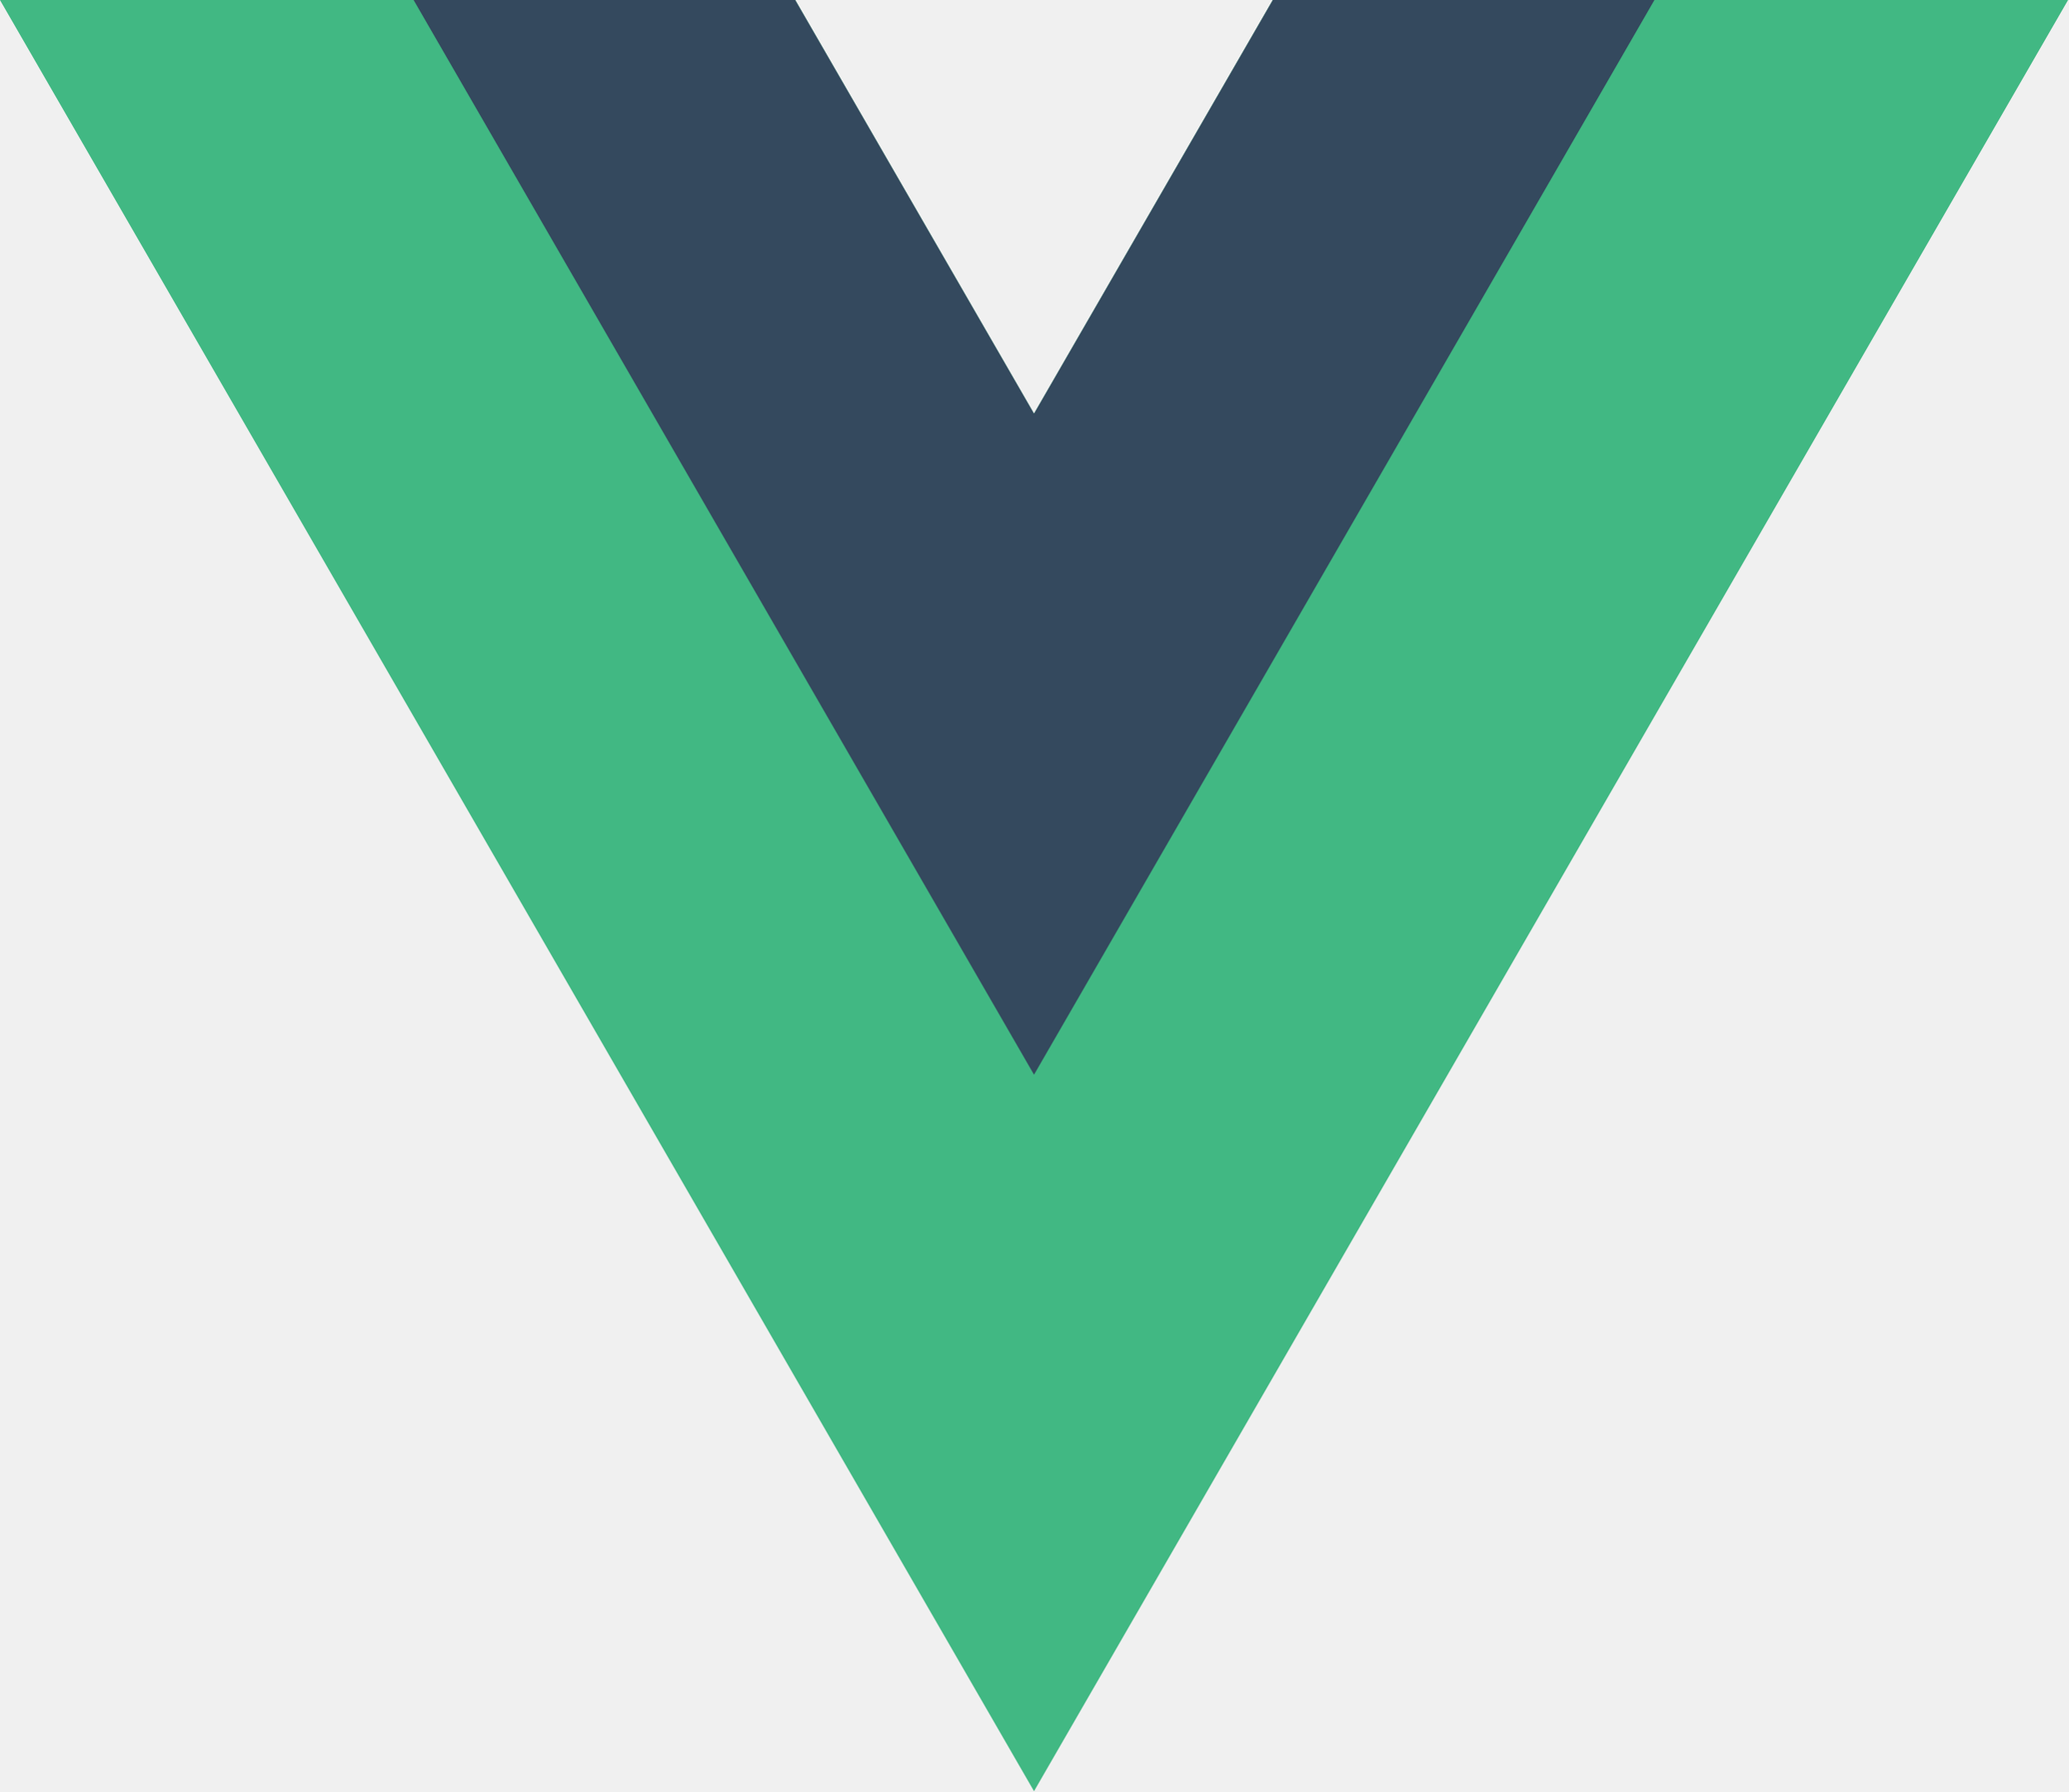
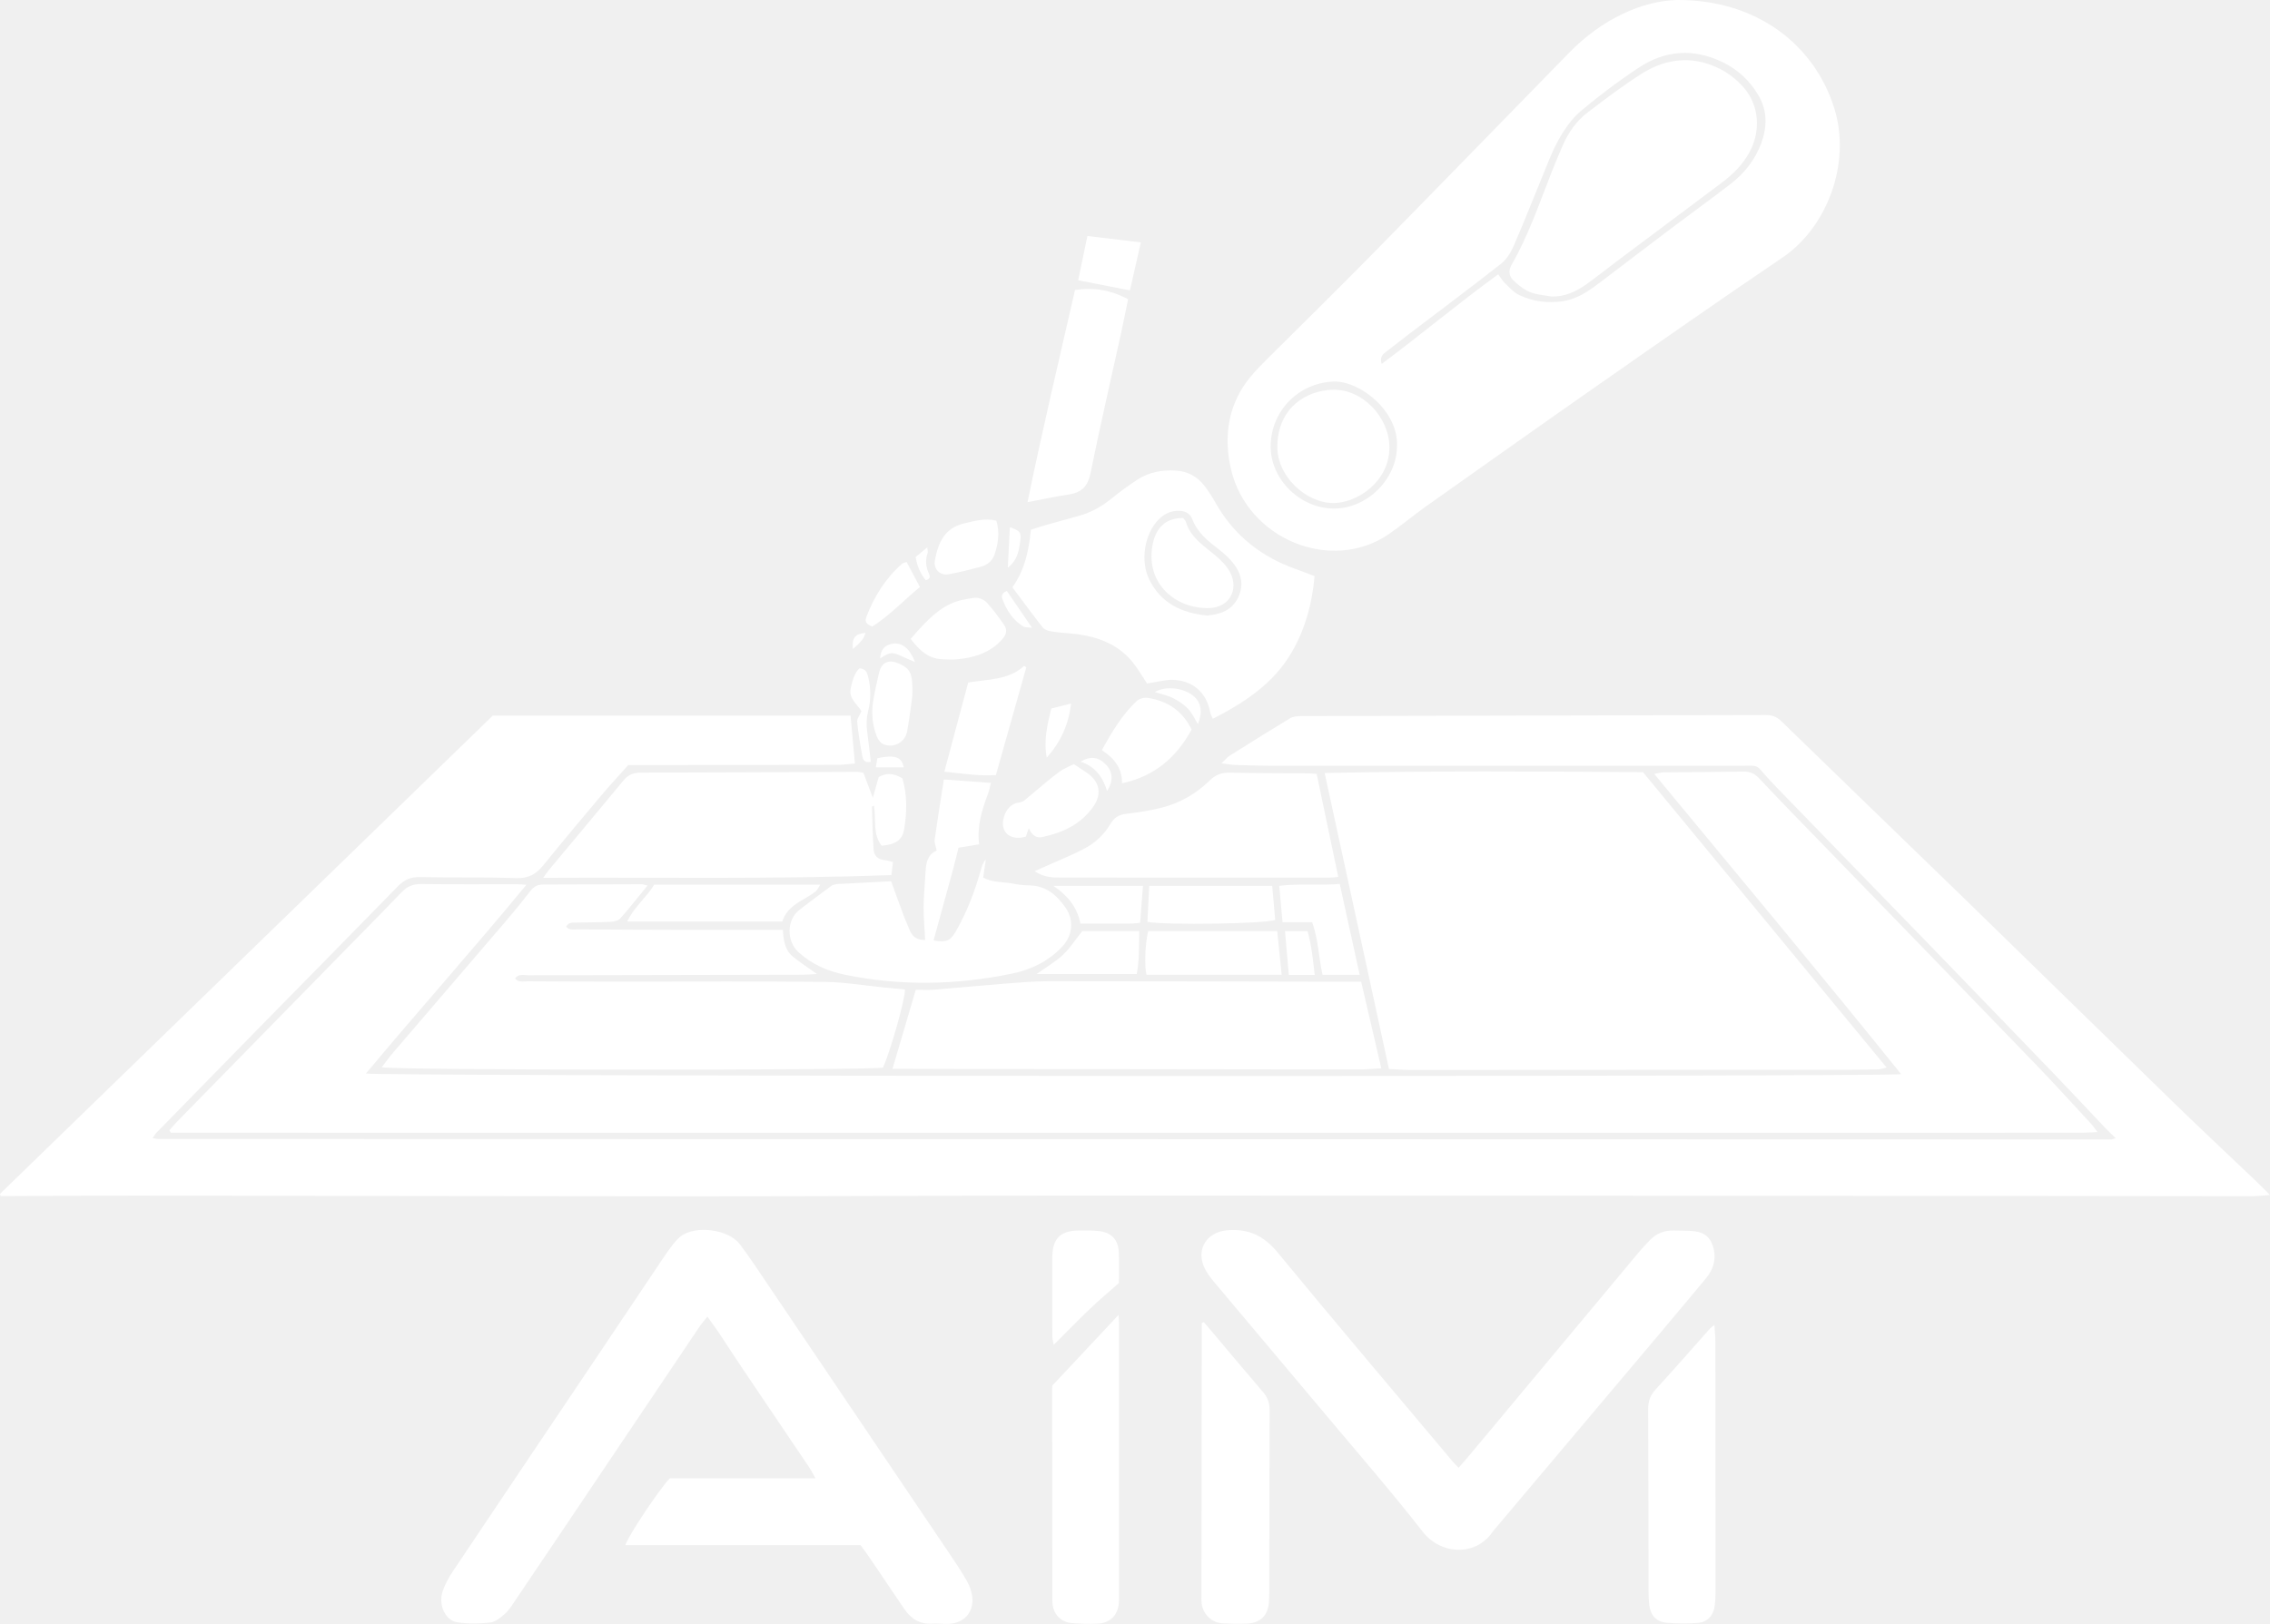
- <svg xmlns="http://www.w3.org/2000/svg" viewBox="0 0 261.76 226.69">
-   <path d="M161.096.001l-30.225 52.351L100.647.001H-.005l130.877 226.688L261.749.001z" fill="#41b883" />
-   <path d="M161.096.001l-30.225 52.351L100.647.001H52.346l78.526 136.01L209.398.001z" fill="#34495e" />
+ <svg xmlns="http://www.w3.org/2000/svg" id="_Слой_1" data-name="Слой 1" viewBox="0 0 766.07 548.17">
+   <defs>
+     <style>
+       .cls-1 {
+         fill: #fff;
+       }
+     </style>
+   </defs>
+   <path class="cls-1" d="M51.48,384.18c1.1,.17,1.57,.3,2.03,.3,219.67,.06,439.34,.11,659.01,.15,.34,0,.67-.19,1.48-.43-1.3-1.27-2.43-2.3-3.49-3.42-5.85-6.16-11.63-12.37-17.52-18.49-13.85-14.4-27.72-28.78-41.62-43.12-17.29-17.85-34.61-35.66-51.92-53.49-.7-.72-1.37-1.45-2.05-2.18-5.55-5.96-2.86-4.99-11.44-4.99-51.7-.04-103.4,0-155.1,0-4.62,0-9.24-.14-13.86-.28-1.33-.04-2.65-.3-4.79-.55,1.25-1.18,1.9-2.02,2.75-2.56,6.76-4.26,13.52-8.5,20.36-12.63,.99-.6,2.36-.77,3.55-.77,52.33-.13,104.65-.21,156.98-.35,2.13,0,3.72,.54,5.3,2.07,20.67,20.12,41.45,40.13,62.13,60.23,23.37,22.72,46.63,45.54,70,68.26,9.31,9.05,18.79,17.93,28.19,26.89,1.34,1.28,2.63,2.6,4.6,4.57-2.61,.18-4.39,.41-6.16,.41-25.23-.01-50.45-.08-75.68-.09-107.03-.06-214.05-.13-321.08-.13-42.84,0-85.67,.26-128.51,.25-62.94-.01-125.88-.18-188.82-.24-13.74-.01-27.47,.1-41.21,.15-1.47,0-2.93,0-4.4,0-.07-.24-.15-.48-.22-.73,55.47-53.85,110.94-107.69,166.3-161.44h120.75c.48,5.31,.95,10.5,1.47,16.15-1.92,.16-3.84,.45-5.75,.46-19.98,.05-39.96,.06-59.94,.08-3.37,0-6.73,0-10.8,0-2.71,3.04-5.94,6.49-8.98,10.1-6.6,7.83-13.18,15.67-19.61,23.64-2.45,3.03-5.07,4.56-9.18,4.42-10.85-.36-21.73-.14-32.59-.34-2.97-.05-5.15,.81-7.24,2.95-15.51,15.92-31.12,31.74-46.69,47.61-11.62,11.85-23.22,23.73-34.82,35.61-.42,.43-.72,.96-1.44,1.94Z" />
+   <path class="cls-1" d="M57.19,381.52c.87-.99,1.71-2.02,2.63-2.96,20.26-20.7,40.53-41.39,60.8-62.08,4.98-5.08,9.99-10.13,14.9-15.29,1.85-1.94,3.85-2.81,6.59-2.77,10.86,.13,21.73,.05,32.59,.06,.7,0,1.4,.09,2.94,.19-17.96,21.83-36.37,42.38-54.15,63.72,4.24,.95,512.29,1.13,518.1,.21-27.38-34.04-55.26-67.36-83.34-101.37,1.56-.26,2.33-.5,3.11-.51,8.99-.1,17.98-.12,26.97-.27,2.28-.04,3.84,.68,5.46,2.42,7.59,8.11,15.39,16.03,23.12,24.01,23.37,24.12,46.76,48.22,70.08,72.39,6.33,6.56,12.45,13.32,18.64,20,.66,.71,1.2,1.53,2.23,2.87-1.96,.09-3.37,.22-4.79,.22-15.98,.02-31.97,.02-47.95,.02-172.19,0-344.38,0-516.57,0-25.6,0-51.2-.01-76.79-.02-1.37,0-2.73,0-4.1,0-.16-.27-.32-.55-.48-.82Z" />
+   <path class="cls-1" d="M554.47,260.65c27.58,33.45,54.71,66.36,82.21,99.71-1.34,.3-2.1,.59-2.87,.61-3.12,.09-6.24,.14-9.36,.14-49.44,.03-98.89,.06-148.33,.07-2.34,0-4.69-.2-7.38-.32-7.24-33.33-14.42-66.39-21.7-99.92,36.28-.76,71.95-.56,107.43-.29Z" />
+   <path class="cls-1" d="M565.99,0c26.76-.14,46.34,15.02,53.05,36.59,5.85,18.8-2.71,40.34-17.42,50.3-20.87,14.13-41.54,28.57-62.2,43.01-19.44,13.58-38.78,27.29-58.13,41-4.27,3.03-8.29,6.43-12.6,9.39-19.41,13.32-47.76,1.71-53.25-21.88-1.91-8.22-1.61-16.37,2.04-24.17,2.31-4.94,5.96-8.88,9.78-12.68,11.85-11.8,23.8-23.51,35.53-35.44,22.31-22.7,44.49-45.53,66.73-68.3C540.67,6.39,554.18,.3,565.99,0Zm-60.38,92.6c.93,1.25,1.47,2.25,2.26,2.99,1.53,1.44,3,3.14,4.83,4.01,4.59,2.17,9.51,2.81,14.59,2.1,4.91-.69,8.78-3.41,12.57-6.28,7.96-6.02,15.88-12.1,23.85-18.11,6.77-5.11,13.66-10.06,20.37-15.25,4.61-3.57,8.19-8.06,10.25-13.58,2.05-5.51,2.19-11-.87-16.24-2.91-4.98-6.97-8.77-12.17-11.28-9.7-4.69-19.24-4.04-28.12,1.8-6.86,4.52-13.48,9.48-19.75,14.78-3.06,2.58-5.49,6.16-7.46,9.69-2.41,4.33-4.09,9.08-6,13.68-3.06,7.37-5.93,14.82-9.14,22.12-.97,2.22-2.41,4.55-4.27,6.01-10.2,8.02-20.6,15.77-30.93,23.63-2.58,1.96-5.15,3.95-7.7,5.96-1.14,.9-2.42,1.78-1.63,4.21,13.32-9.92,25.78-20.4,39.33-30.24Zm-34.17,57.98c.55-11.78-12.53-22.15-21.49-21.78-11.61,.48-21.07,9.79-21.13,21.84-.06,11.23,10.04,21.1,21.52,21.03,11.15-.07,21.11-10.02,21.1-21.09Z" />
+   <path class="cls-1" d="M290.38,521.59h-79.34c.75-2.82,11.6-19.13,15.01-22.57h49.17c-.91-1.58-1.48-2.74-2.2-3.8-7.32-10.87-14.68-21.72-22-32.59-2.93-4.35-5.76-8.76-8.67-13.12-1.09-1.64-2.29-3.2-3.63-5.07-1.16,1.49-2.13,2.61-2.95,3.83-15.75,23.4-31.47,46.82-47.21,70.22-4.88,7.25-9.76,14.5-14.66,21.73-1.05,1.55-2.04,3.22-3.4,4.44-1.44,1.29-3.21,2.81-4.98,3.02-3.68,.44-7.51,.48-11.17-.05-4.11-.6-6.53-5.99-4.94-10.56,.81-2.33,2.03-4.57,3.41-6.63,14.99-22.41,30.05-44.78,45.09-67.16,8.63-12.85,17.24-25.71,25.87-38.56,1.11-1.66,2.25-3.3,3.49-4.87,.77-.97,1.64-1.91,2.63-2.64,5.03-3.67,16-2.22,19.78,2.8,3.45,4.59,6.6,9.39,9.82,14.15,20.47,30.31,40.93,60.62,61.37,90.95,1.88,2.79,3.75,5.61,5.41,8.53,.85,1.49,1.49,3.2,1.76,4.89,.87,5.36-2.39,9.32-7.82,9.62-1.86,.1-3.75-.19-5.61-.07-4.19,.26-7.18-1.63-9.44-4.96-3.99-5.89-7.96-11.79-11.96-17.68-.84-1.23-1.75-2.41-2.8-3.85Z" />
+   <path class="cls-1" d="M218.5,298.95c-3.32,4.05-6.14,7.69-9.2,11.11-.69,.77-2.2,1.07-3.35,1.12-3.86,.19-7.74,.14-11.61,.25-1.16,.03-2.51-.17-3.3,1.41,1.14,1.27,2.61,.88,3.85,.89,12.11,.09,24.22,.13,36.33,.16,10.83,.02,21.67,0,32.97,0,.21,3.2,.55,6.68,3.32,8.97,2.43,2.01,5.11,3.72,8.19,5.93-1.94,.1-3.38,.24-4.81,.24-30.84,.06-61.69,.1-92.53,.19-1.51,0-3.26-.62-4.55,1.03,1.17,1.51,2.78,.99,4.16,1,11.11,.08,22.23,.1,33.34,.11,22.35,.01,44.7-.15,67.05,.09,6.58,.07,13.16,1.21,19.74,1.86,2.45,.24,4.91,.48,7.33,.71-.05,3.63-4.92,20.72-7.42,26.36-3.98,.96-163.91,.95-169.18-.12,1.39-1.79,2.58-3.47,3.92-5.03,12.67-14.79,25.37-29.56,38.03-44.36,2.84-3.32,5.58-6.72,8.27-10.17,1.1-1.4,2.38-2.11,4.14-2.11,11.11-.03,22.23-.08,33.34-.11,.45,0,.91,.2,1.98,.45Z" />
+   <path class="cls-1" d="M492.24,495.47c1.36-1.57,2.59-2.94,3.77-4.36,13.84-16.58,27.67-33.16,41.5-49.75,5.2-6.23,10.37-12.48,15.59-18.7,1.12-1.34,2.34-2.59,3.53-3.87,2.26-2.43,5.07-3.54,8.38-3.41,2.24,.09,4.51-.02,6.73,.23,3.77,.43,5.78,2.38,6.62,6.09,.87,3.86-.38,7.13-2.83,10.05-5.05,6.03-10.07,12.08-15.14,18.09-18.42,21.86-36.85,43.71-55.28,65.57-.48,.57-1.01,1.12-1.43,1.73-5.64,8.27-17.42,7.79-23.59-.13-10.27-13.19-21.26-25.83-32.01-38.65-12.75-15.21-25.57-30.36-38.32-45.57-1.27-1.52-2.53-3.15-3.34-4.93-2.88-6.34,.97-12.04,7.87-12.58,7.11-.56,12.23,1.87,16.83,7.45,19.52,23.7,39.39,47.12,59.14,70.64,.54,.65,1.17,1.23,1.98,2.09Z" />
+   <path class="cls-1" d="M301.19,360.8c2.68-9.09,5.2-17.65,7.87-26.7,2.11,0,4.21,.14,6.29-.03,8.08-.65,16.15-1.44,24.23-2.07,4.72-.37,9.45-.77,14.18-.77,33.69,0,67.38,.09,101.08,.16,1.36,0,2.73,0,4.52,0,2.24,9.65,4.46,19.19,6.8,29.23-2.78,.15-5.23,.41-7.68,.4-44.3-.04-88.6-.1-132.9-.17-6.74,0-13.48-.04-20.22-.06-1.22,0-2.44,0-4.17,0Z" />
+   <path class="cls-1" d="M443.64,194.5c-.81,9.18-3.14,17.8-7.68,25.62-6.11,10.53-15.85,16.99-26.67,22.51-.37-.9-.76-1.51-.88-2.18-1.2-6.74-6.02-10.93-12.98-10.96-2.21,0-4.42,.61-6.63,.94-.6,.09-1.19,.19-1.71,.27-1.4-2.13-2.61-4.15-3.98-6.04-5.53-7.61-13.54-10.16-22.44-10.88-2.11-.17-4.23-.35-6.31-.73-.91-.17-2-.63-2.54-1.33-3.44-4.41-6.75-8.92-10.16-13.47,4.19-5.88,5.56-12.43,6.24-19.42,1.67-.53,3.29-1.1,4.94-1.57,3.71-1.06,7.43-2.08,11.16-3.1,4.03-1.1,7.59-3.04,10.85-5.67,2.91-2.34,5.92-4.57,9.05-6.61,3.88-2.53,8.24-3.3,12.87-3.03,4.19,.24,7.39,2.1,9.84,5.33,1.35,1.78,2.57,3.69,3.67,5.64,6.24,11.06,15.57,18.29,27.45,22.43,1.86,.65,3.69,1.4,5.89,2.24Zm-36.33,13.28c4.41-.33,8.49-1.74,10.58-6.17,2.01-4.26,.97-8.31-1.96-11.82-1.26-1.52-2.74-2.9-4.31-4.11-3.77-2.89-7.48-5.74-9.25-10.44-.85-2.25-2.9-2.92-5.21-2.79-2.35,.13-4.32,1.1-5.97,2.73-5,4.92-6.45,14.17-3.33,20.48,3.96,8,10.86,11.22,19.46,12.13Z" />
+   <path class="cls-1" d="M291.39,260.87c.99,2.64,2.01,5.37,3.17,8.46,.75-2.64,1.4-4.95,1.98-7.03,2.9-1.62,5.34-1.16,8.01,.45,1.62,5.55,1.56,11.38,.57,17.17-.63,3.69-2.86,5.13-7.57,5.57-3.17-3.96-1.78-8.98-2.63-13.53-.3,.16-.67,.27-.66,.36,.15,4.83,.24,9.66,.57,14.48,.14,2.07,1.47,3.35,3.69,3.54,.85,.07,1.67,.38,2.84,.66-.18,1.5-.35,2.92-.53,4.39-39.15,1.45-77.99,.72-117.51,.93,.87-1.22,1.24-1.82,1.69-2.36,8.47-10.16,16.97-20.3,25.39-30.5,1.57-1.9,3.29-2.65,5.78-2.65,24.34-.03,48.68-.18,73.02-.27,.61,0,1.21,.17,2.19,.33Z" />
+   <path class="cls-1" d="M318.52,263.12c5.4,.4,10.35,.76,15.88,1.17-.36,1.39-.56,2.55-.96,3.63-2.02,5.4-3.79,10.83-3,17.08-2.53,.42-4.92,.82-6.97,1.16-.62,2.5-1.12,4.65-1.69,6.77-2.22,8.17-4.47,16.32-6.72,24.51,4.1,.78,5.62,.22,7.41-2.87,3.84-6.62,6.51-13.72,8.59-21.07,.33-1.16,.64-2.32,1.63-3.34-.29,2.01-.58,4.02-.89,6.08,3.32,1.78,6.8,1.38,10.05,2.04,1.83,.37,3.71,.57,5.57,.6,5.6,.08,9.25,3.31,12.19,7.53,2.88,4.14,2.4,9.34-1.07,13.06-4.58,4.92-10.37,7.79-16.83,9.14-18.78,3.92-37.64,4.28-56.48,.44-5.91-1.21-11.31-3.5-15.9-7.78-3.71-3.46-4.13-10.61,.52-14.19,3.55-2.73,7.13-5.41,10.74-8.07,.47-.34,1.14-.44,1.73-.57,.48-.1,.99-.06,1.49-.08,5.59-.29,11.18-.59,16.92-.89,1.42,3.9,2.75,7.63,4.14,11.34,.65,1.75,1.43,3.45,2.13,5.19,.95,2.36,2.7,3.37,5.23,3.31-.2-3.83-.56-7.54-.53-11.24,.03-3.98,.44-7.96,.66-11.95,.16-2.98,.76-5.72,3.75-6.99-.28-1.43-.83-2.63-.68-3.73,.93-6.65,2.01-13.27,3.1-20.29Z" />
+   <path class="cls-1" d="M349.12,294.08c2.72-1.2,4.99-2.17,7.23-3.18,3.29-1.49,6.67-2.83,9.83-4.56,3.54-1.94,6.51-4.68,8.56-8.21,1.24-2.14,2.88-3.14,5.36-3.42,3.96-.45,7.92-1.07,11.79-2.03,6.3-1.56,11.8-4.76,16.44-9.29,1.93-1.88,3.98-2.63,6.68-2.57,8.74,.19,17.48,.16,26.22,.23,.86,0,1.73,.1,3.11,.19,2.41,11.5,4.83,23.03,7.29,34.77-1.18,.1-2.03,.25-2.88,.25-30.09,0-60.19,0-90.28-.02-2.99,0-6.01,.04-9.34-2.16Z" />
+   <path class="cls-1" d="M377.49,443.87c.07,1.46,.16,2.42,.16,3.38,0,30.22,0,60.43,0,90.65,0,.87,0,1.75-.03,2.62-.15,4.43-2.71,7.31-7.11,7.56-2.98,.17-6,.05-8.98-.22-3.6-.32-6.09-3.1-6.35-6.71-.05-.62-.02-1.25-.02-1.87-.03-23.47-.05-46.95-.08-70.42,0-.49,.05-.99,.06-1.14,7.45-7.95,14.69-15.68,22.35-23.86Z" />
+   <path class="cls-1" d="M406.27,446.32c1.12,1.31,2.25,2.62,3.37,3.94,5.55,6.57,11.05,13.19,16.66,19.71,1.56,1.82,2.18,3.74,2.17,6.12-.09,19.7-.08,39.4-.11,59.09,0,1.87,0,3.74-.12,5.61-.31,4.5-2.82,7.04-7.4,7.27-2.86,.14-5.74,.07-8.59-.13-3.38-.24-6.22-3.09-6.7-6.49-.14-.98-.09-1.99-.09-2.99,.03-28.68,.07-57.35,.11-86.03,0-1.95,0-3.9,0-5.85,.24-.08,.48-.17,.72-.25Z" />
+   <path class="cls-1" d="M578.58,447.28c.14,2.34,.33,4.06,.33,5.78,.03,28.18,.04,56.37,.04,84.55,0,1.49-.08,3-.28,4.47-.46,3.34-2.45,5.51-5.84,5.76-3.47,.25-6.99,.22-10.45-.08-3.39-.29-5.32-2.44-5.78-5.84-.2-1.48-.25-2.98-.26-4.48-.04-20.58-.02-41.15-.13-61.73-.01-2.67,.68-4.69,2.52-6.69,6.25-6.79,12.3-13.76,18.43-20.65,.23-.26,.56-.44,1.41-1.1Z" />
+   <path class="cls-1" d="M346.77,169.5c5.02-24.48,10.64-48.05,16.02-71.61,6.68-1,12.25,.15,17.92,3.09-.79,3.81-1.52,7.57-2.34,11.32-3.47,15.81-7.14,31.59-10.35,47.45-.92,4.57-3.16,6.57-7.5,7.2-4.39,.64-8.74,1.61-13.75,2.55Z" />
+   <path class="cls-1" d="M211.66,311.06c2.44-5.03,6.58-8.19,9.12-12.43h56.03c-.73,1.09-1.03,1.89-1.61,2.34-1.17,.91-2.47,1.67-3.76,2.42-3.16,1.84-6.22,3.75-7.42,7.67h-52.36Z" />
+   <path class="cls-1" d="M432.53,329.04h-45.62c-.74-2.9-.46-10.5,.57-14.75h43.55c.48,4.71,.97,9.49,1.5,14.75Z" />
+   <path class="cls-1" d="M377.6,433.1c-3.68,3.26-6.81,5.87-9.75,8.68-4.04,3.86-7.92,7.88-12.25,12.2-.21-1.17-.45-1.92-.45-2.68-.03-8.97-.08-17.93-.02-26.9,.04-6.4,2.8-9.05,9.2-9.03,2.12,0,4.25-.05,6.34,.17,4.45,.47,6.7,2.82,6.9,7.32,.16,3.6,.03,7.22,.03,10.23Z" />
+   <path class="cls-1" d="M346.34,225.3c-3.39,12.03-6.79,24.07-10.25,36.34-5.81,.36-11.28-.51-17.38-1.16,2.75-10.3,5.38-20.17,8.03-30.1,6.75-1.12,13.6-.77,18.91-5.62,.23,.18,.46,.36,.68,.54Z" />
+   <path class="cls-1" d="M429.34,299.04c.33,3.75,.67,7.67,1.01,11.51-3.66,1.29-36.55,1.79-43.13,.65,.2-3.85,.4-7.76,.62-12.16h41.5Z" />
+   <path class="cls-1" d="M378.65,264.41c.11-5.15-2.69-8.49-6.8-11.19,3.36-6.12,6.78-11.85,11.68-16.51,.85-.81,2.51-1.32,3.67-1.15,6.66,.99,11.82,4.26,14.93,10.73-5.07,9.22-12.27,15.7-23.48,18.12Z" />
+   <path class="cls-1" d="M458.86,329.07h-12.54c-1.32-6-1.43-12.03-3.5-17.79h-10c-.37-4.06-.72-7.95-1.1-12.25,6.81-.86,13.38-.06,20.41-.64,2.22,10.11,4.42,20.14,6.73,30.68Z" />
+   <path class="cls-1" d="M347.18,279.56c-.42,1.21-.69,2.01-.98,2.85-.59,.13-1.06,.27-1.54,.33-4.44,.56-7.1-2.38-5.93-6.71,.72-2.67,2.41-4.83,5.25-5.16,1.34-.15,1.89-.84,2.7-1.51,3.53-2.93,7.01-5.94,10.66-8.72,1.54-1.18,3.46-1.87,5.04-2.69,1.63,1.07,2.98,1.93,4.3,2.82,4.43,3,5.32,7.19,2.27,11.53-4.18,5.95-10.3,8.78-17.17,10.25-2.14,.46-3.55-.66-4.59-2.98Z" />
+   <path class="cls-1" d="M307.31,215.66c4.18-4.72,8.01-9.22,13.39-11.79,2.51-1.2,5.43-1.73,8.23-2.07,1.28-.15,3.08,.54,3.97,1.49,2.2,2.34,4.09,4.98,5.94,7.62,1.24,1.77,.75,3.41-.72,5.02-4.15,4.54-9.53,6.13-15.37,6.65-1.48,.13-2.99,0-4.48-.03-4.86-.08-7.93-2.96-10.95-6.9Z" />
+   <path class="cls-1" d="M383.61,328.79h-33.77c3.41-2.44,6.41-4.15,8.86-6.45,2.4-2.26,4.22-5.13,6.54-8.04h19.22c-.1,4.93,.08,9.7-.84,14.49Z" />
+   <path class="cls-1" d="M307.88,235c-.36,2.5-.88,7.19-1.73,11.82-.69,3.74-4.45,5.81-7.95,4.42-.98-.39-1.89-1.59-2.3-2.63-1.52-3.89-1.88-7.98-1.2-12.1,.53-3.18,1.22-6.34,1.98-9.48,.83-3.44,3.21-4.53,6.5-3.11,4.12,1.78,4.94,3.31,4.69,11.07Z" />
+   <path class="cls-1" d="M355.5,299.04h30.22c-.33,4.37-.63,8.19-.95,12.45-3.31,.5-6.64,.2-9.93,.26-3.34,.05-6.68,.01-10.22,.01-1.1-5.53-4.27-9.49-9.13-12.72Z" />
+   <path class="cls-1" d="M336.24,175.76c1.23,4.01,.62,7.8-.63,11.48-.72,2.13-2.46,3.5-4.6,4.07-3.6,.96-7.22,1.91-10.89,2.53-2.96,.51-5.17-1.75-4.61-4.72,1.1-5.89,3.25-10.98,10.05-12.49,3.42-.75,6.73-1.84,10.68-.87Z" />
+   <path class="cls-1" d="M381.33,98.02c-5.91-1.16-11.46-2.24-17.47-3.42,.98-4.71,2.01-9.64,3.11-14.94,6.04,.73,11.78,1.42,18.04,2.17-1.31,5.74-2.52,11.1-3.68,16.18Z" />
+   <path class="cls-1" d="M294.36,211.48c-2.1-.71-2.52-1.82-2.01-3.16,2.64-6.94,6.47-13.1,12.1-18.03,.26-.22,.67-.27,1.5-.59,1.47,2.75,2.94,5.52,4.51,8.46-5.56,4.55-10.27,9.67-16.09,13.32Z" />
+   <path class="cls-1" d="M443.69,329.1h-8.74c-.43-4.89-.84-9.63-1.3-14.79h7.61c1.32,4.62,1.83,9.48,2.42,14.79Z" />
+   <path class="cls-1" d="M290.71,240.07c-1.41-2.4-4.39-4.27-3.61-7.72,.56-2.49,1.15-5.03,2.95-6.76,2.21,.17,2.59,1.54,2.92,2.88,.97,3.82,.96,7.74,.03,11.48-.6,2.39-.67,4.61-.35,6.97,.46,3.41,.82,6.84,1.22,10.23-2.31,.5-2.69-.93-2.89-2.07-.7-3.8-1.33-7.62-1.71-11.45-.1-.99,.81-2.08,1.44-3.55Z" />
+   <path class="cls-1" d="M354.78,239.17c2.08-.52,4.18-1.05,6.69-1.69-.85,7.04-3.39,12.79-8.22,18.3-1.08-6.07,.22-11.19,1.53-16.61Z" />
+   <path class="cls-1" d="M389.7,233.61c3.86-2.26,10.1-1.4,13.39,1.61,2.29,2.09,2.78,5.4,1.18,9.2-1.17-1.87-2-3.79-3.36-5.19-1.43-1.48-3.26-2.69-5.11-3.61-1.82-.91-3.9-1.31-6.09-2.01Z" />
+   <path class="cls-1" d="M373.61,266.96c-1.58-5.02-4.25-8.31-8.93-9.84,3.31-2.03,6.11-1.59,8.57,1,2.24,2.35,2.61,5.46,.36,8.85Z" />
+   <path class="cls-1" d="M339.79,199.49c2.71,3.96,5.42,7.93,8.51,12.44-1.44-.2-2.36-.07-2.98-.45-3.52-2.19-5.67-5.51-7.05-9.32-.43-1.18,.13-2.17,1.53-2.66Z" />
+   <path class="cls-1" d="M340.11,191.65c.26-5.08,.47-9.35,.69-13.65,3.31,1.05,3.94,1.7,3.52,4.55-.46,3.1-.75,6.36-4.21,9.1Z" />
+   <path class="cls-1" d="M308.77,223.46c-1.31-.56-2.64-1.09-3.93-1.7-3.71-1.78-4.42-1.75-7.82,.51,.17-2.82,1.38-4.37,3.83-4.91,3.2-.7,6.02,1.15,7.92,6.09Z" />
+   <path class="cls-1" d="M295.58,259.03c.22-1.36,.37-2.26,.5-3.07,5.8-1.28,8.3-.45,8.9,3.07h-9.4Z" />
+   <path class="cls-1" d="M312.42,195.87c-1.75-2.19-2.91-4.67-3.41-7.85,1.14-.95,2.32-1.93,3.91-3.25,.1,1.04,.28,1.52,.15,1.89-.85,2.35-.66,4.62,.38,6.86,.45,.98,.65,1.93-1.03,2.35Z" />
+   <path class="cls-1" d="M287.83,219.08c-.42-3.72,.76-5.17,4.26-5.44-.64,2.46-2.43,3.76-4.26,5.44Z" />
+   <path class="cls-1" d="M523.55,100.09c-2.43-.47-5.02-.58-7.26-1.52-2.1-.87-4.03-2.42-5.67-4.03-1.4-1.37-1.59-3.25-.49-5.17,5.69-9.88,9.32-20.65,13.48-31.2,1.19-3.01,2.44-6,3.73-8.97,1.91-4.42,4.63-8.34,8.46-11.25,5.85-4.45,11.71-8.92,17.9-12.87,7.37-4.71,15.41-6.3,23.92-3.07,4.28,1.62,7.95,4.18,10.93,7.64,5.18,6.01,5.79,14.77,1.69,22.04-2.32,4.1-5.6,7.3-9.32,10.09-11.68,8.75-23.36,17.48-35.04,26.23-3.49,2.62-6.9,5.36-10.44,7.9-3.51,2.51-7.32,4.3-11.88,4.18Z" />
+   <path class="cls-1" d="M431.09,150.34c.25-12.42,9.39-18.55,18.76-18.78,9.92-.24,18.96,9.24,19.04,19.31,.08,11.75-10.92,18.93-18.9,18.94-9.25,.01-19.29-9.17-18.9-19.47Z" />
+   <path class="cls-1" d="M399.28,174.86c.37,.5,.81,.86,.94,1.3,1.55,5.31,5.99,8.03,9.89,11.3,1.96,1.64,3.93,3.6,5.07,5.83,3,5.88-.43,11.73-6.99,11.96-11.37,.4-21.5-8.16-19.29-20.98,1.07-6.19,4.57-9.47,10.39-9.41Z" />
</svg>
